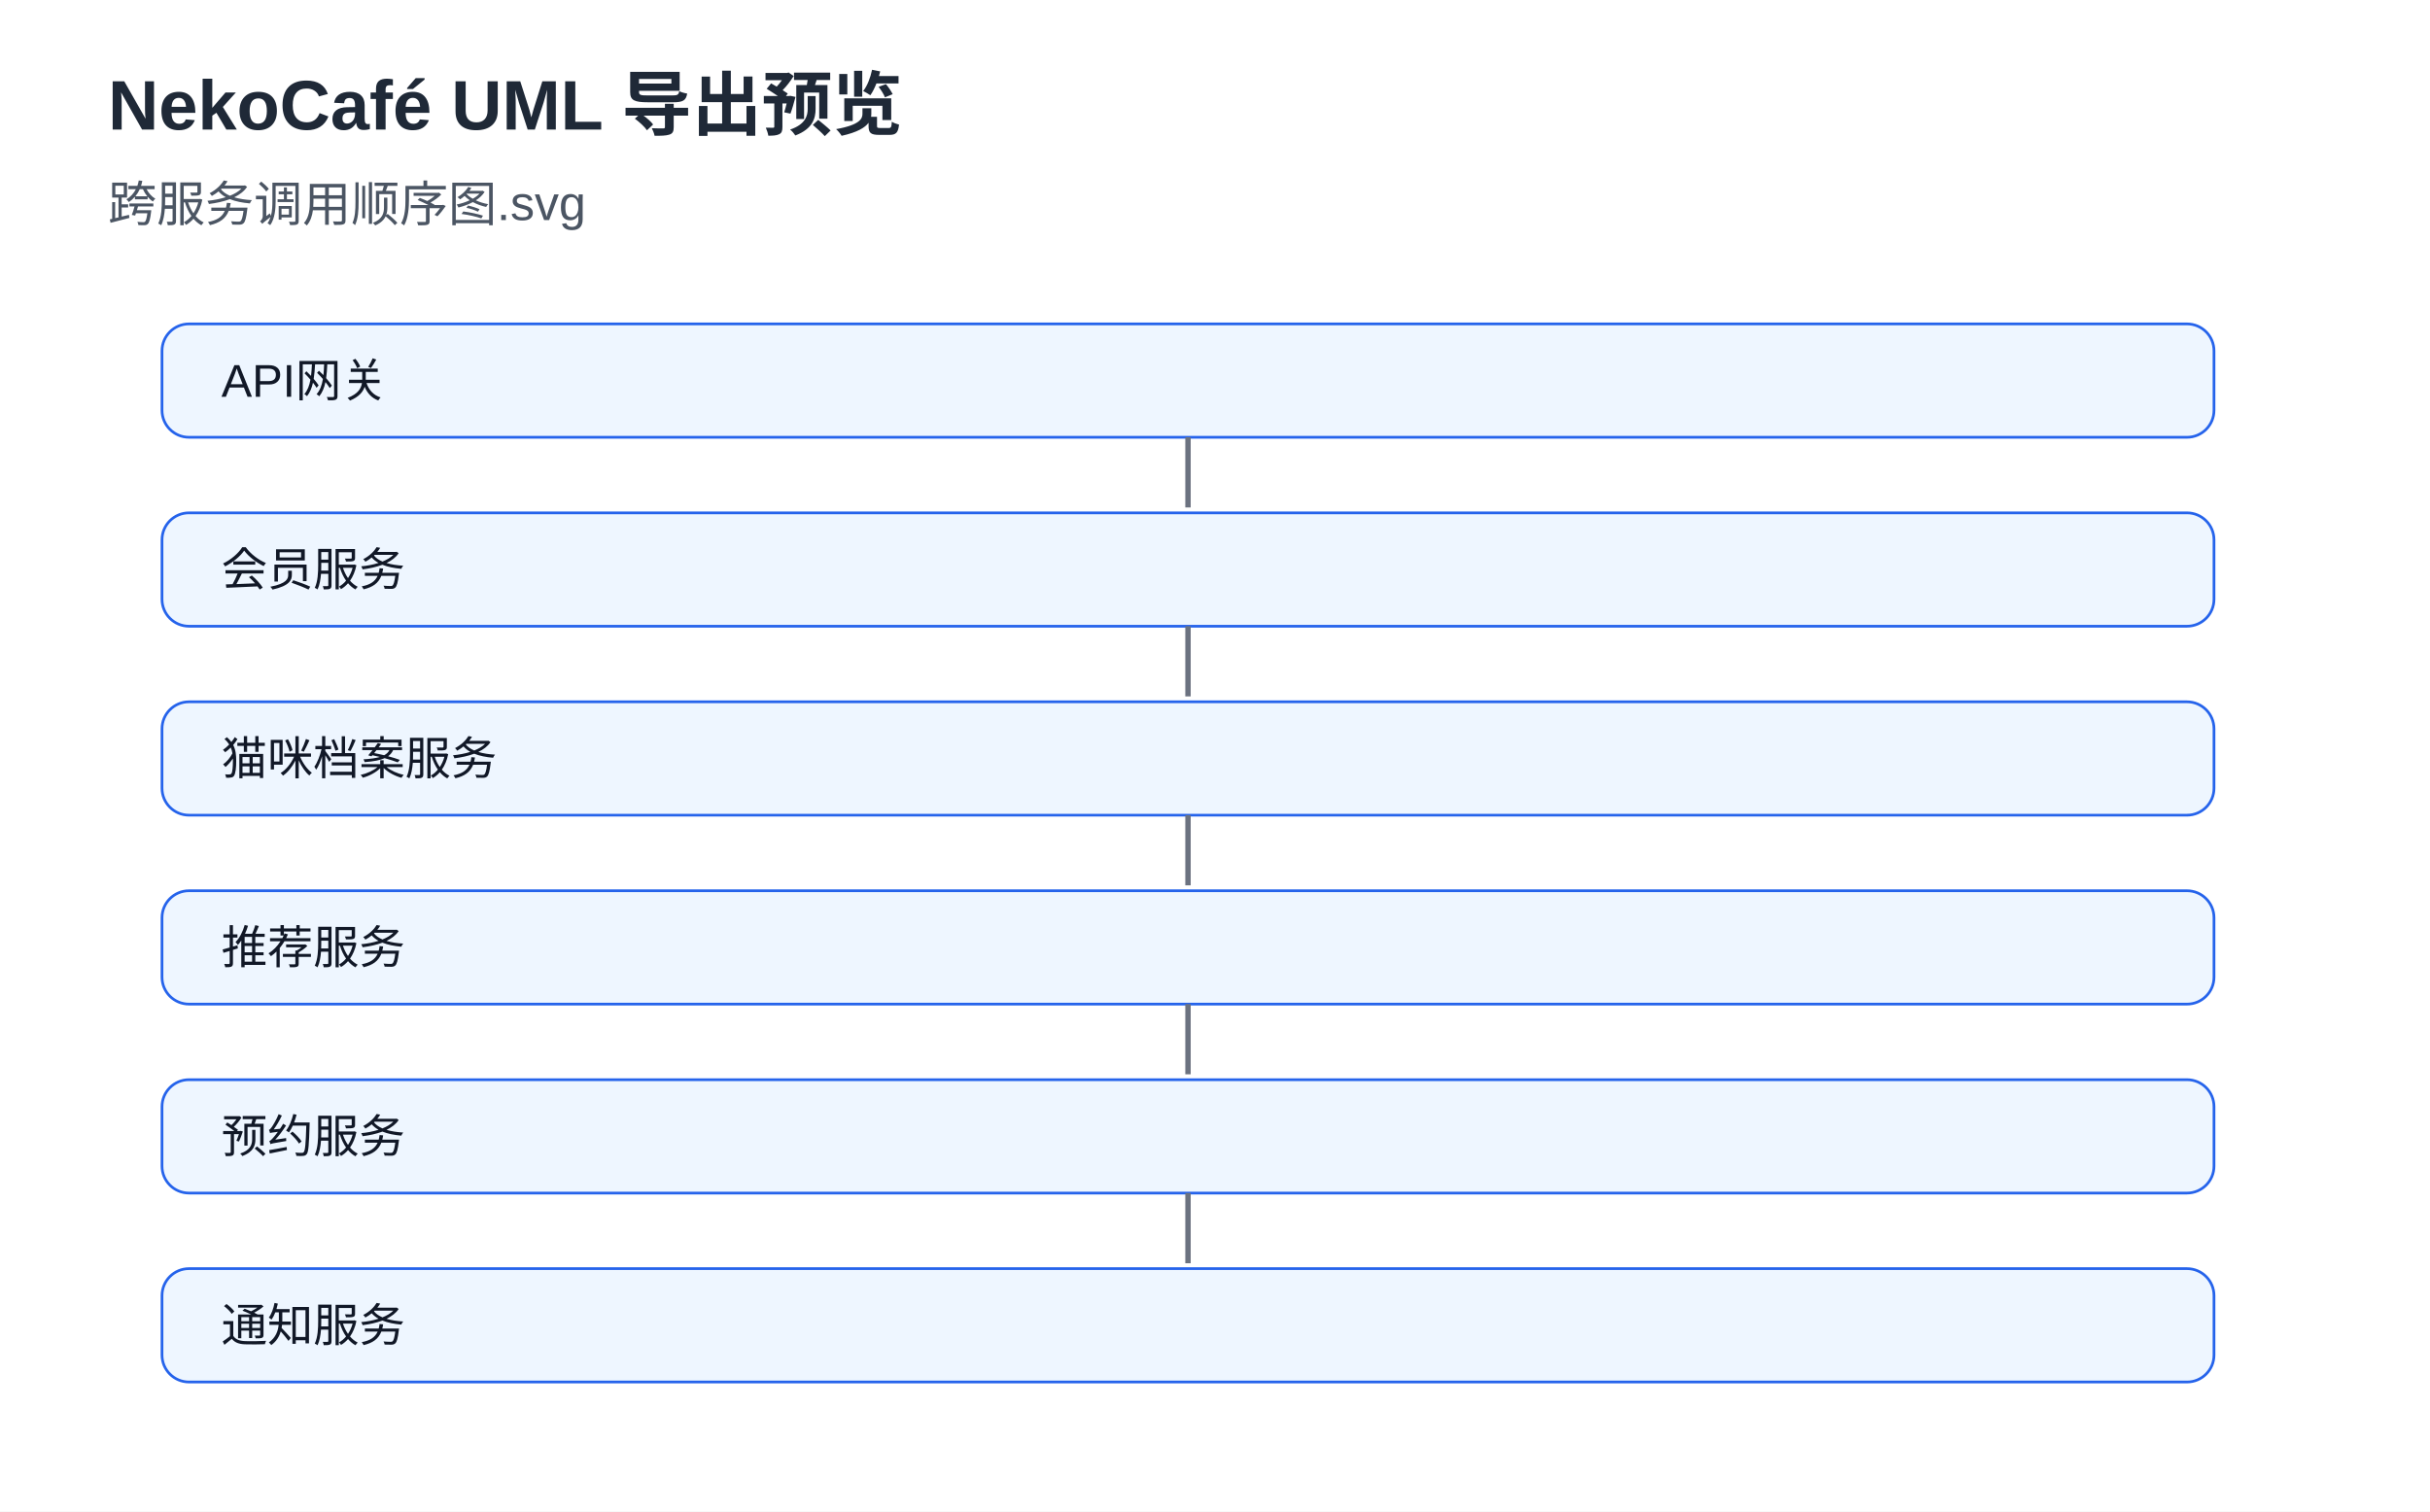
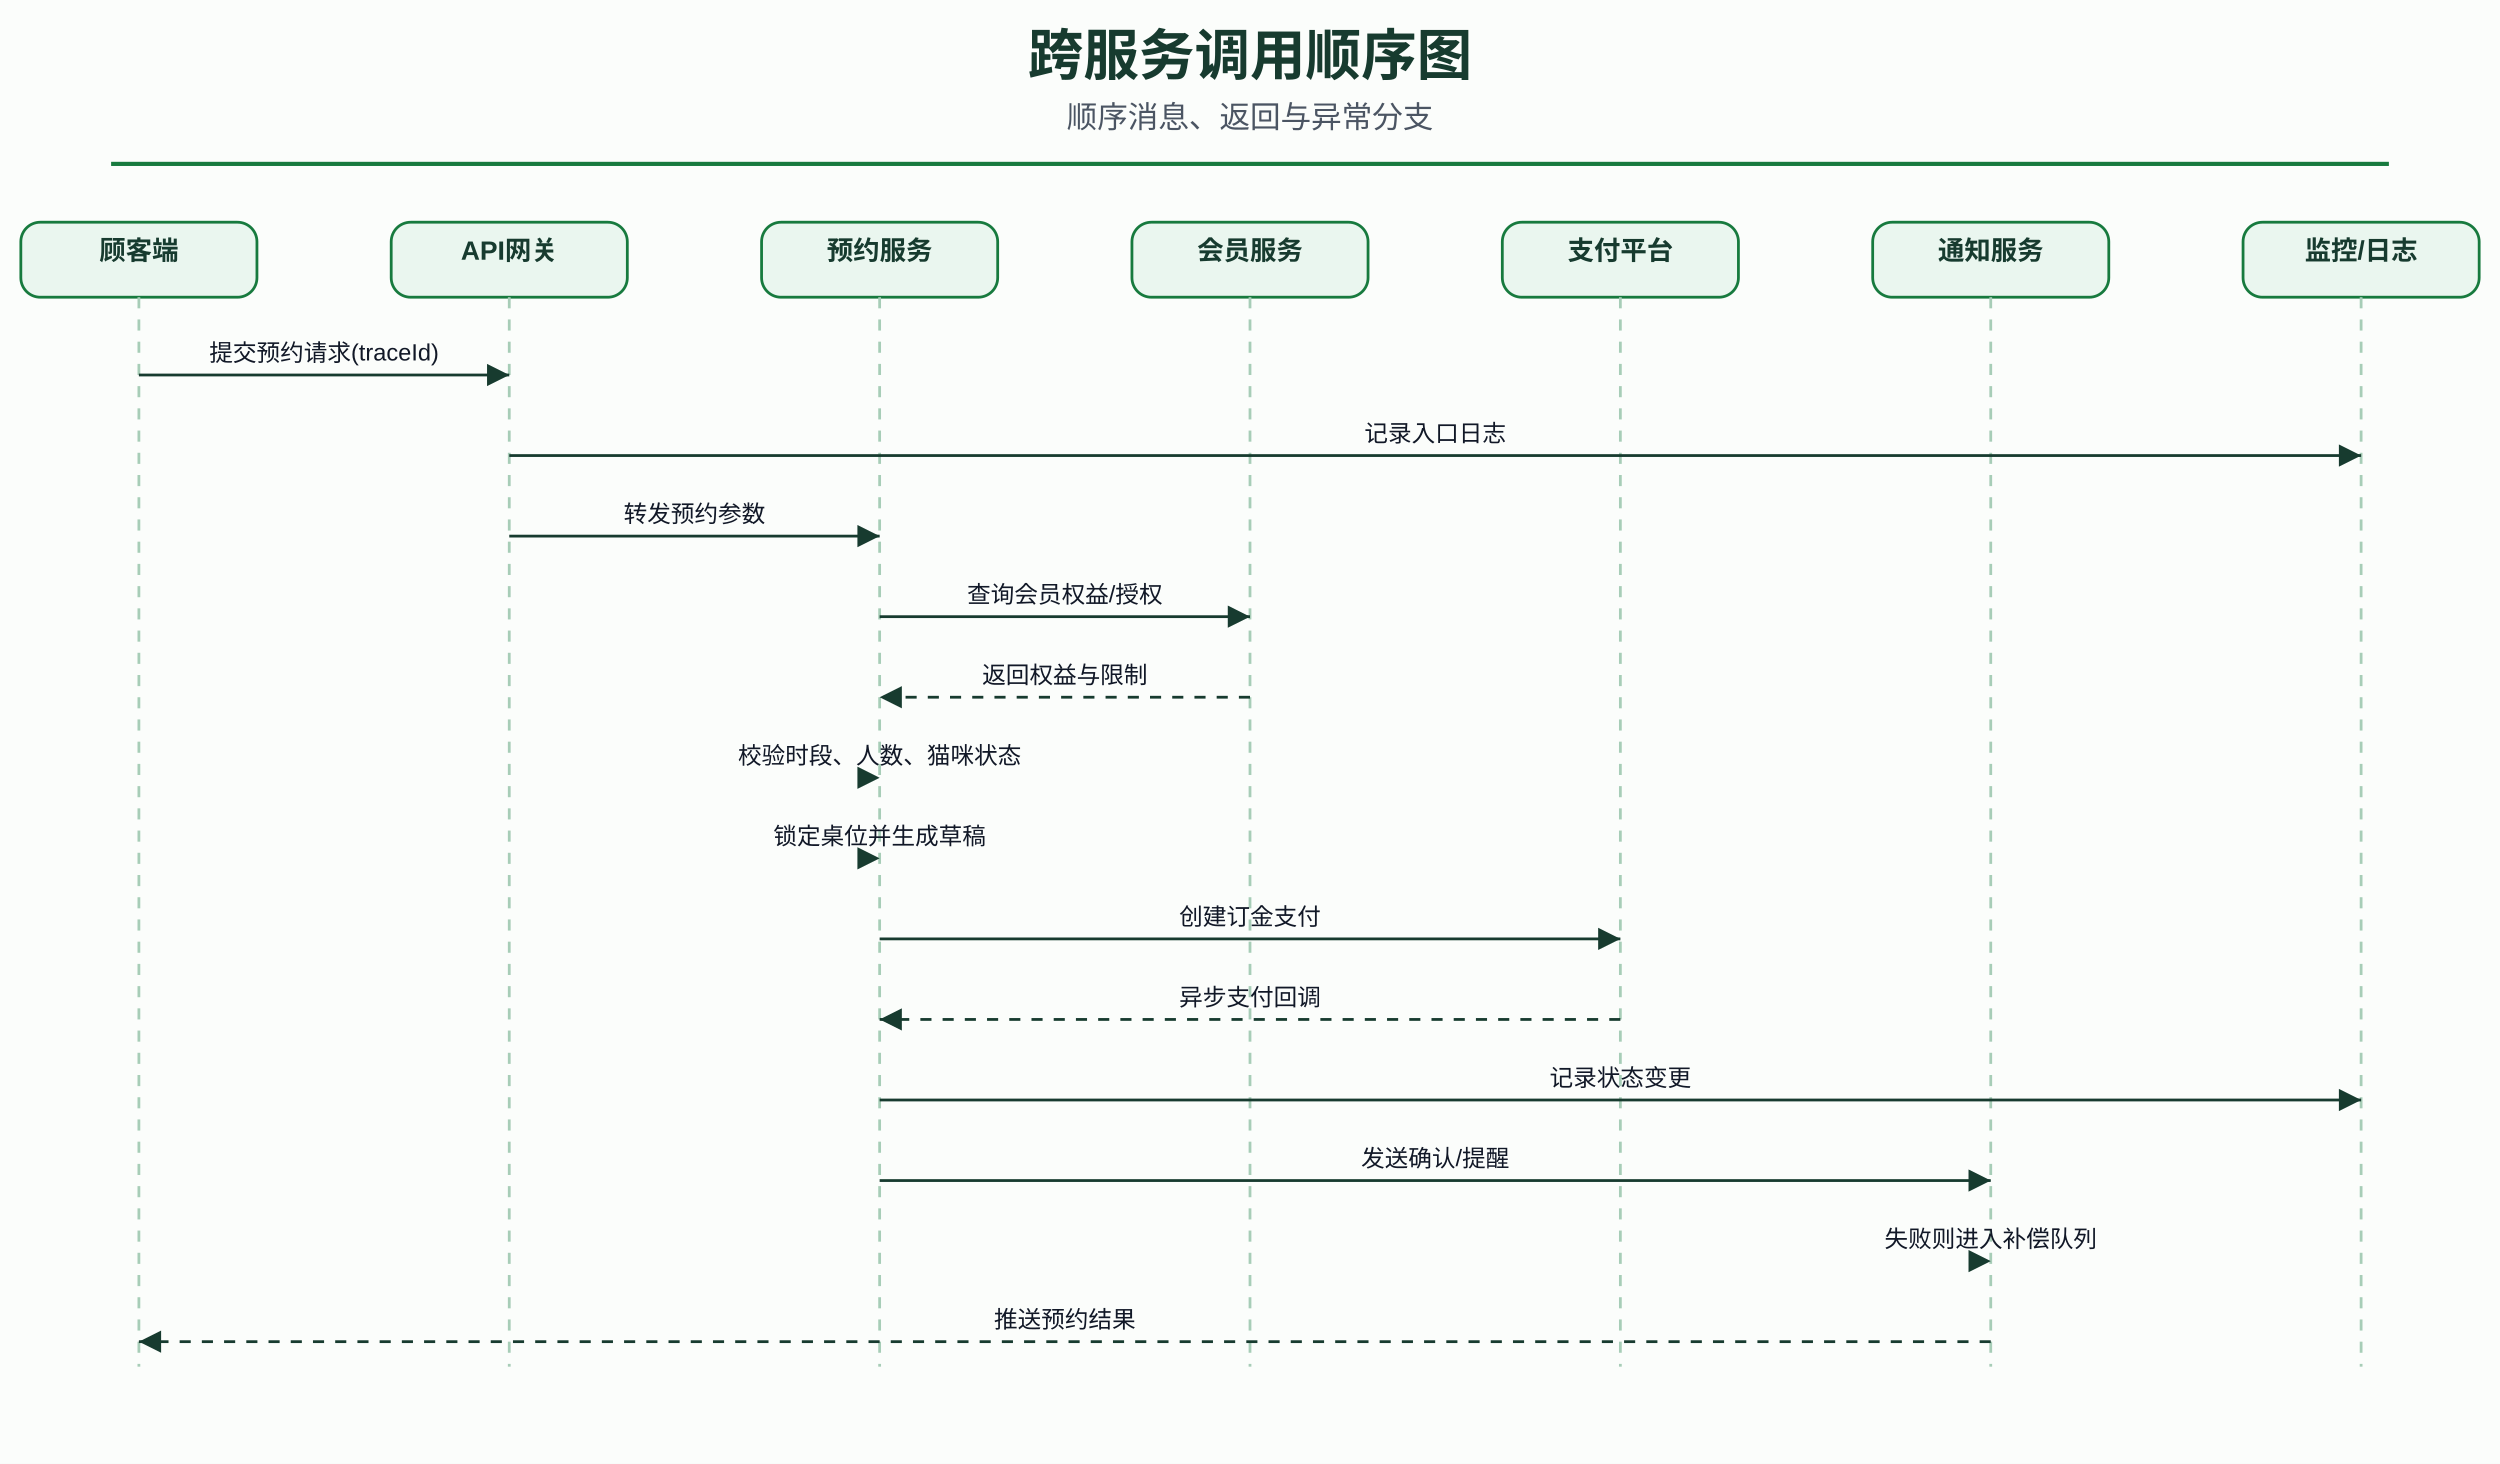
- <svg xmlns="http://www.w3.org/2000/svg" width="900" height="560" viewBox="0 0 900 560">
-   <rect width="100%" height="100%" fill="#ffffff" />
-   <text x="40" y="48" font-family="Microsoft YaHei, Arial" font-size="26" font-weight="700" fill="#1f2937">NekoCafé UML 导出预览</text>
-   <text x="40" y="82" font-family="Microsoft YaHei, Arial" font-size="18" fill="#4b5563">跨服务调用顺序图.svg</text>
-   <rect x="60" y="120" rx="10" ry="10" width="760" height="42" fill="#eef6ff" stroke="#2563eb" />
-   <text x="82" y="147" font-family="Microsoft YaHei, Arial" font-size="17" fill="#111827">API网关</text>
-   <line x1="440" y1="162" x2="440" y2="188" stroke="#6b7280" stroke-width="2" />
-   <rect x="60" y="190" rx="10" ry="10" width="760" height="42" fill="#eef6ff" stroke="#2563eb" />
-   <text x="82" y="217" font-family="Microsoft YaHei, Arial" font-size="17" fill="#111827">会员服务</text>
-   <line x1="440" y1="232" x2="440" y2="258" stroke="#6b7280" stroke-width="2" />
-   <rect x="60" y="260" rx="10" ry="10" width="760" height="42" fill="#eef6ff" stroke="#2563eb" />
-   <text x="82" y="287" font-family="Microsoft YaHei, Arial" font-size="17" fill="#111827">猫咪档案服务</text>
-   <line x1="440" y1="302" x2="440" y2="328" stroke="#6b7280" stroke-width="2" />
-   <rect x="60" y="330" rx="10" ry="10" width="760" height="42" fill="#eef6ff" stroke="#2563eb" />
-   <text x="82" y="357" font-family="Microsoft YaHei, Arial" font-size="17" fill="#111827">推荐服务</text>
-   <line x1="440" y1="372" x2="440" y2="398" stroke="#6b7280" stroke-width="2" />
-   <rect x="60" y="400" rx="10" ry="10" width="760" height="42" fill="#eef6ff" stroke="#2563eb" />
-   <text x="82" y="427" font-family="Microsoft YaHei, Arial" font-size="17" fill="#111827">预约服务</text>
-   <line x1="440" y1="442" x2="440" y2="468" stroke="#6b7280" stroke-width="2" />
-   <rect x="60" y="470" rx="10" ry="10" width="760" height="42" fill="#eef6ff" stroke="#2563eb" />
-   <text x="82" y="497" font-family="Microsoft YaHei, Arial" font-size="17" fill="#111827">通知服务</text>
+ <svg xmlns="http://www.w3.org/2000/svg" width="1800" height="1054" viewBox="0 0 1800 1054">
+   <defs>
+     <marker id="arrow" markerWidth="12" markerHeight="12" refX="10" refY="6" orient="auto" markerUnits="strokeWidth">
+       <path d="M2,2 L10,6 L2,10 z" fill="#173B2F" />
+     </marker>
+     <linearGradient id="head" x1="0" y1="0" x2="1" y2="1">
+       <stop offset="0%" stop-color="#F8FCFA" />
+       <stop offset="100%" stop-color="#EAF6EF" />
+     </linearGradient>
+   </defs>
+   <rect width="100%" height="100%" fill="#FBFDFB" />
+   <text x="900.0" y="54" text-anchor="middle" font-family="Microsoft YaHei, Arial" font-size="40" font-weight="800" fill="#173B2F">跨服务调用顺序图</text>
+   <text x="900.0" y="92" text-anchor="middle" font-family="Microsoft YaHei, Arial" font-size="22" fill="#4B5563">顺序消息、返回与异常分支</text>
+   <line x1="80" y1="118" x2="1720" y2="118" stroke="#177A3E" stroke-width="3" />
+   <rect x="15.0" y="160" width="170" height="54" rx="14" fill="#EAF6EF" stroke="#177A3E" stroke-width="2" />
+   <text x="100.0" y="187.0" text-anchor="middle" font-family="Microsoft YaHei, Arial" font-size="19" font-weight="600" fill="#173B2F">
+     <tspan x="100.0" dy="0">顾客端</tspan>
+   </text>
+   <line x1="100.0" y1="214" x2="100.0" y2="984" stroke="#A7CDB7" stroke-width="2" stroke-dasharray="8 8" />
+   <rect x="281.667" y="160" width="170" height="54" rx="14" fill="#EAF6EF" stroke="#177A3E" stroke-width="2" />
+   <text x="366.667" y="187.0" text-anchor="middle" font-family="Microsoft YaHei, Arial" font-size="19" font-weight="600" fill="#173B2F">
+     <tspan x="366.667" dy="0">API网关</tspan>
+   </text>
+   <line x1="366.667" y1="214" x2="366.667" y2="984" stroke="#A7CDB7" stroke-width="2" stroke-dasharray="8 8" />
+   <rect x="548.333" y="160" width="170" height="54" rx="14" fill="#EAF6EF" stroke="#177A3E" stroke-width="2" />
+   <text x="633.333" y="187.0" text-anchor="middle" font-family="Microsoft YaHei, Arial" font-size="19" font-weight="600" fill="#173B2F">
+     <tspan x="633.333" dy="0">预约服务</tspan>
+   </text>
+   <line x1="633.333" y1="214" x2="633.333" y2="984" stroke="#A7CDB7" stroke-width="2" stroke-dasharray="8 8" />
+   <rect x="815.0" y="160" width="170" height="54" rx="14" fill="#EAF6EF" stroke="#177A3E" stroke-width="2" />
+   <text x="900.0" y="187.0" text-anchor="middle" font-family="Microsoft YaHei, Arial" font-size="19" font-weight="600" fill="#173B2F">
+     <tspan x="900.0" dy="0">会员服务</tspan>
+   </text>
+   <line x1="900.0" y1="214" x2="900.0" y2="984" stroke="#A7CDB7" stroke-width="2" stroke-dasharray="8 8" />
+   <rect x="1081.667" y="160" width="170" height="54" rx="14" fill="#EAF6EF" stroke="#177A3E" stroke-width="2" />
+   <text x="1166.667" y="187.0" text-anchor="middle" font-family="Microsoft YaHei, Arial" font-size="19" font-weight="600" fill="#173B2F">
+     <tspan x="1166.667" dy="0">支付平台</tspan>
+   </text>
+   <line x1="1166.667" y1="214" x2="1166.667" y2="984" stroke="#A7CDB7" stroke-width="2" stroke-dasharray="8 8" />
+   <rect x="1348.333" y="160" width="170" height="54" rx="14" fill="#EAF6EF" stroke="#177A3E" stroke-width="2" />
+   <text x="1433.333" y="187.0" text-anchor="middle" font-family="Microsoft YaHei, Arial" font-size="19" font-weight="600" fill="#173B2F">
+     <tspan x="1433.333" dy="0">通知服务</tspan>
+   </text>
+   <line x1="1433.333" y1="214" x2="1433.333" y2="984" stroke="#A7CDB7" stroke-width="2" stroke-dasharray="8 8" />
+   <rect x="1615.0" y="160" width="170" height="54" rx="14" fill="#EAF6EF" stroke="#177A3E" stroke-width="2" />
+   <text x="1700.0" y="187.0" text-anchor="middle" font-family="Microsoft YaHei, Arial" font-size="19" font-weight="600" fill="#173B2F">
+     <tspan x="1700.0" dy="0">监控/日志</tspan>
+   </text>
+   <line x1="1700.0" y1="214" x2="1700.0" y2="984" stroke="#A7CDB7" stroke-width="2" stroke-dasharray="8 8" />
+   <line x1="100.0" y1="270" x2="366.667" y2="270" stroke="#173B2F" stroke-width="2" marker-end="url(#arrow)" />
+   <text x="233.333" y="260" text-anchor="middle" font-family="Microsoft YaHei, Arial" font-size="17" font-weight="400" fill="#111827">
+     <tspan x="233.333" dy="0">提交预约请求(traceId)</tspan>
+   </text>
+   <line x1="366.667" y1="328" x2="1700.0" y2="328" stroke="#173B2F" stroke-width="2" marker-end="url(#arrow)" />
+   <text x="1033.333" y="318" text-anchor="middle" font-family="Microsoft YaHei, Arial" font-size="17" font-weight="400" fill="#111827">
+     <tspan x="1033.333" dy="0">记录入口日志</tspan>
+   </text>
+   <line x1="366.667" y1="386" x2="633.333" y2="386" stroke="#173B2F" stroke-width="2" marker-end="url(#arrow)" />
+   <text x="500.0" y="376" text-anchor="middle" font-family="Microsoft YaHei, Arial" font-size="17" font-weight="400" fill="#111827">
+     <tspan x="500.0" dy="0">转发预约参数</tspan>
+   </text>
+   <line x1="633.333" y1="444" x2="900.0" y2="444" stroke="#173B2F" stroke-width="2" marker-end="url(#arrow)" />
+   <text x="766.667" y="434" text-anchor="middle" font-family="Microsoft YaHei, Arial" font-size="17" font-weight="400" fill="#111827">
+     <tspan x="766.667" dy="0">查询会员权益/授权</tspan>
+   </text>
+   <line x1="900.0" y1="502" x2="633.333" y2="502" stroke="#173B2F" stroke-width="2" stroke-dasharray="8 8" marker-end="url(#arrow)" />
+   <text x="766.667" y="492" text-anchor="middle" font-family="Microsoft YaHei, Arial" font-size="17" font-weight="400" fill="#111827">
+     <tspan x="766.667" dy="0">返回权益与限制</tspan>
+   </text>
+   <line x1="633.333" y1="560" x2="633.333" y2="560" stroke="#173B2F" stroke-width="2" marker-end="url(#arrow)" />
+   <text x="633.333" y="550" text-anchor="middle" font-family="Microsoft YaHei, Arial" font-size="17" font-weight="400" fill="#111827">
+     <tspan x="633.333" dy="0">校验时段、人数、猫咪状态</tspan>
+   </text>
+   <line x1="633.333" y1="618" x2="633.333" y2="618" stroke="#173B2F" stroke-width="2" marker-end="url(#arrow)" />
+   <text x="633.333" y="608" text-anchor="middle" font-family="Microsoft YaHei, Arial" font-size="17" font-weight="400" fill="#111827">
+     <tspan x="633.333" dy="0">锁定桌位并生成草稿</tspan>
+   </text>
+   <line x1="633.333" y1="676" x2="1166.667" y2="676" stroke="#173B2F" stroke-width="2" marker-end="url(#arrow)" />
+   <text x="900.0" y="666" text-anchor="middle" font-family="Microsoft YaHei, Arial" font-size="17" font-weight="400" fill="#111827">
+     <tspan x="900.0" dy="0">创建订金支付</tspan>
+   </text>
+   <line x1="1166.667" y1="734" x2="633.333" y2="734" stroke="#173B2F" stroke-width="2" stroke-dasharray="8 8" marker-end="url(#arrow)" />
+   <text x="900.0" y="724" text-anchor="middle" font-family="Microsoft YaHei, Arial" font-size="17" font-weight="400" fill="#111827">
+     <tspan x="900.0" dy="0">异步支付回调</tspan>
+   </text>
+   <line x1="633.333" y1="792" x2="1700.0" y2="792" stroke="#173B2F" stroke-width="2" marker-end="url(#arrow)" />
+   <text x="1166.667" y="782" text-anchor="middle" font-family="Microsoft YaHei, Arial" font-size="17" font-weight="400" fill="#111827">
+     <tspan x="1166.667" dy="0">记录状态变更</tspan>
+   </text>
+   <line x1="633.333" y1="850" x2="1433.333" y2="850" stroke="#173B2F" stroke-width="2" marker-end="url(#arrow)" />
+   <text x="1033.333" y="840" text-anchor="middle" font-family="Microsoft YaHei, Arial" font-size="17" font-weight="400" fill="#111827">
+     <tspan x="1033.333" dy="0">发送确认/提醒</tspan>
+   </text>
+   <line x1="1433.333" y1="908" x2="1433.333" y2="908" stroke="#173B2F" stroke-width="2" marker-end="url(#arrow)" />
+   <text x="1433.333" y="898" text-anchor="middle" font-family="Microsoft YaHei, Arial" font-size="17" font-weight="400" fill="#111827">
+     <tspan x="1433.333" dy="0">失败则进入补偿队列</tspan>
+   </text>
+   <line x1="1433.333" y1="966" x2="100.0" y2="966" stroke="#173B2F" stroke-width="2" stroke-dasharray="8 8" marker-end="url(#arrow)" />
+   <text x="766.667" y="956" text-anchor="middle" font-family="Microsoft YaHei, Arial" font-size="17" font-weight="400" fill="#111827">
+     <tspan x="766.667" dy="0">推送预约结果</tspan>
+   </text>
</svg>
